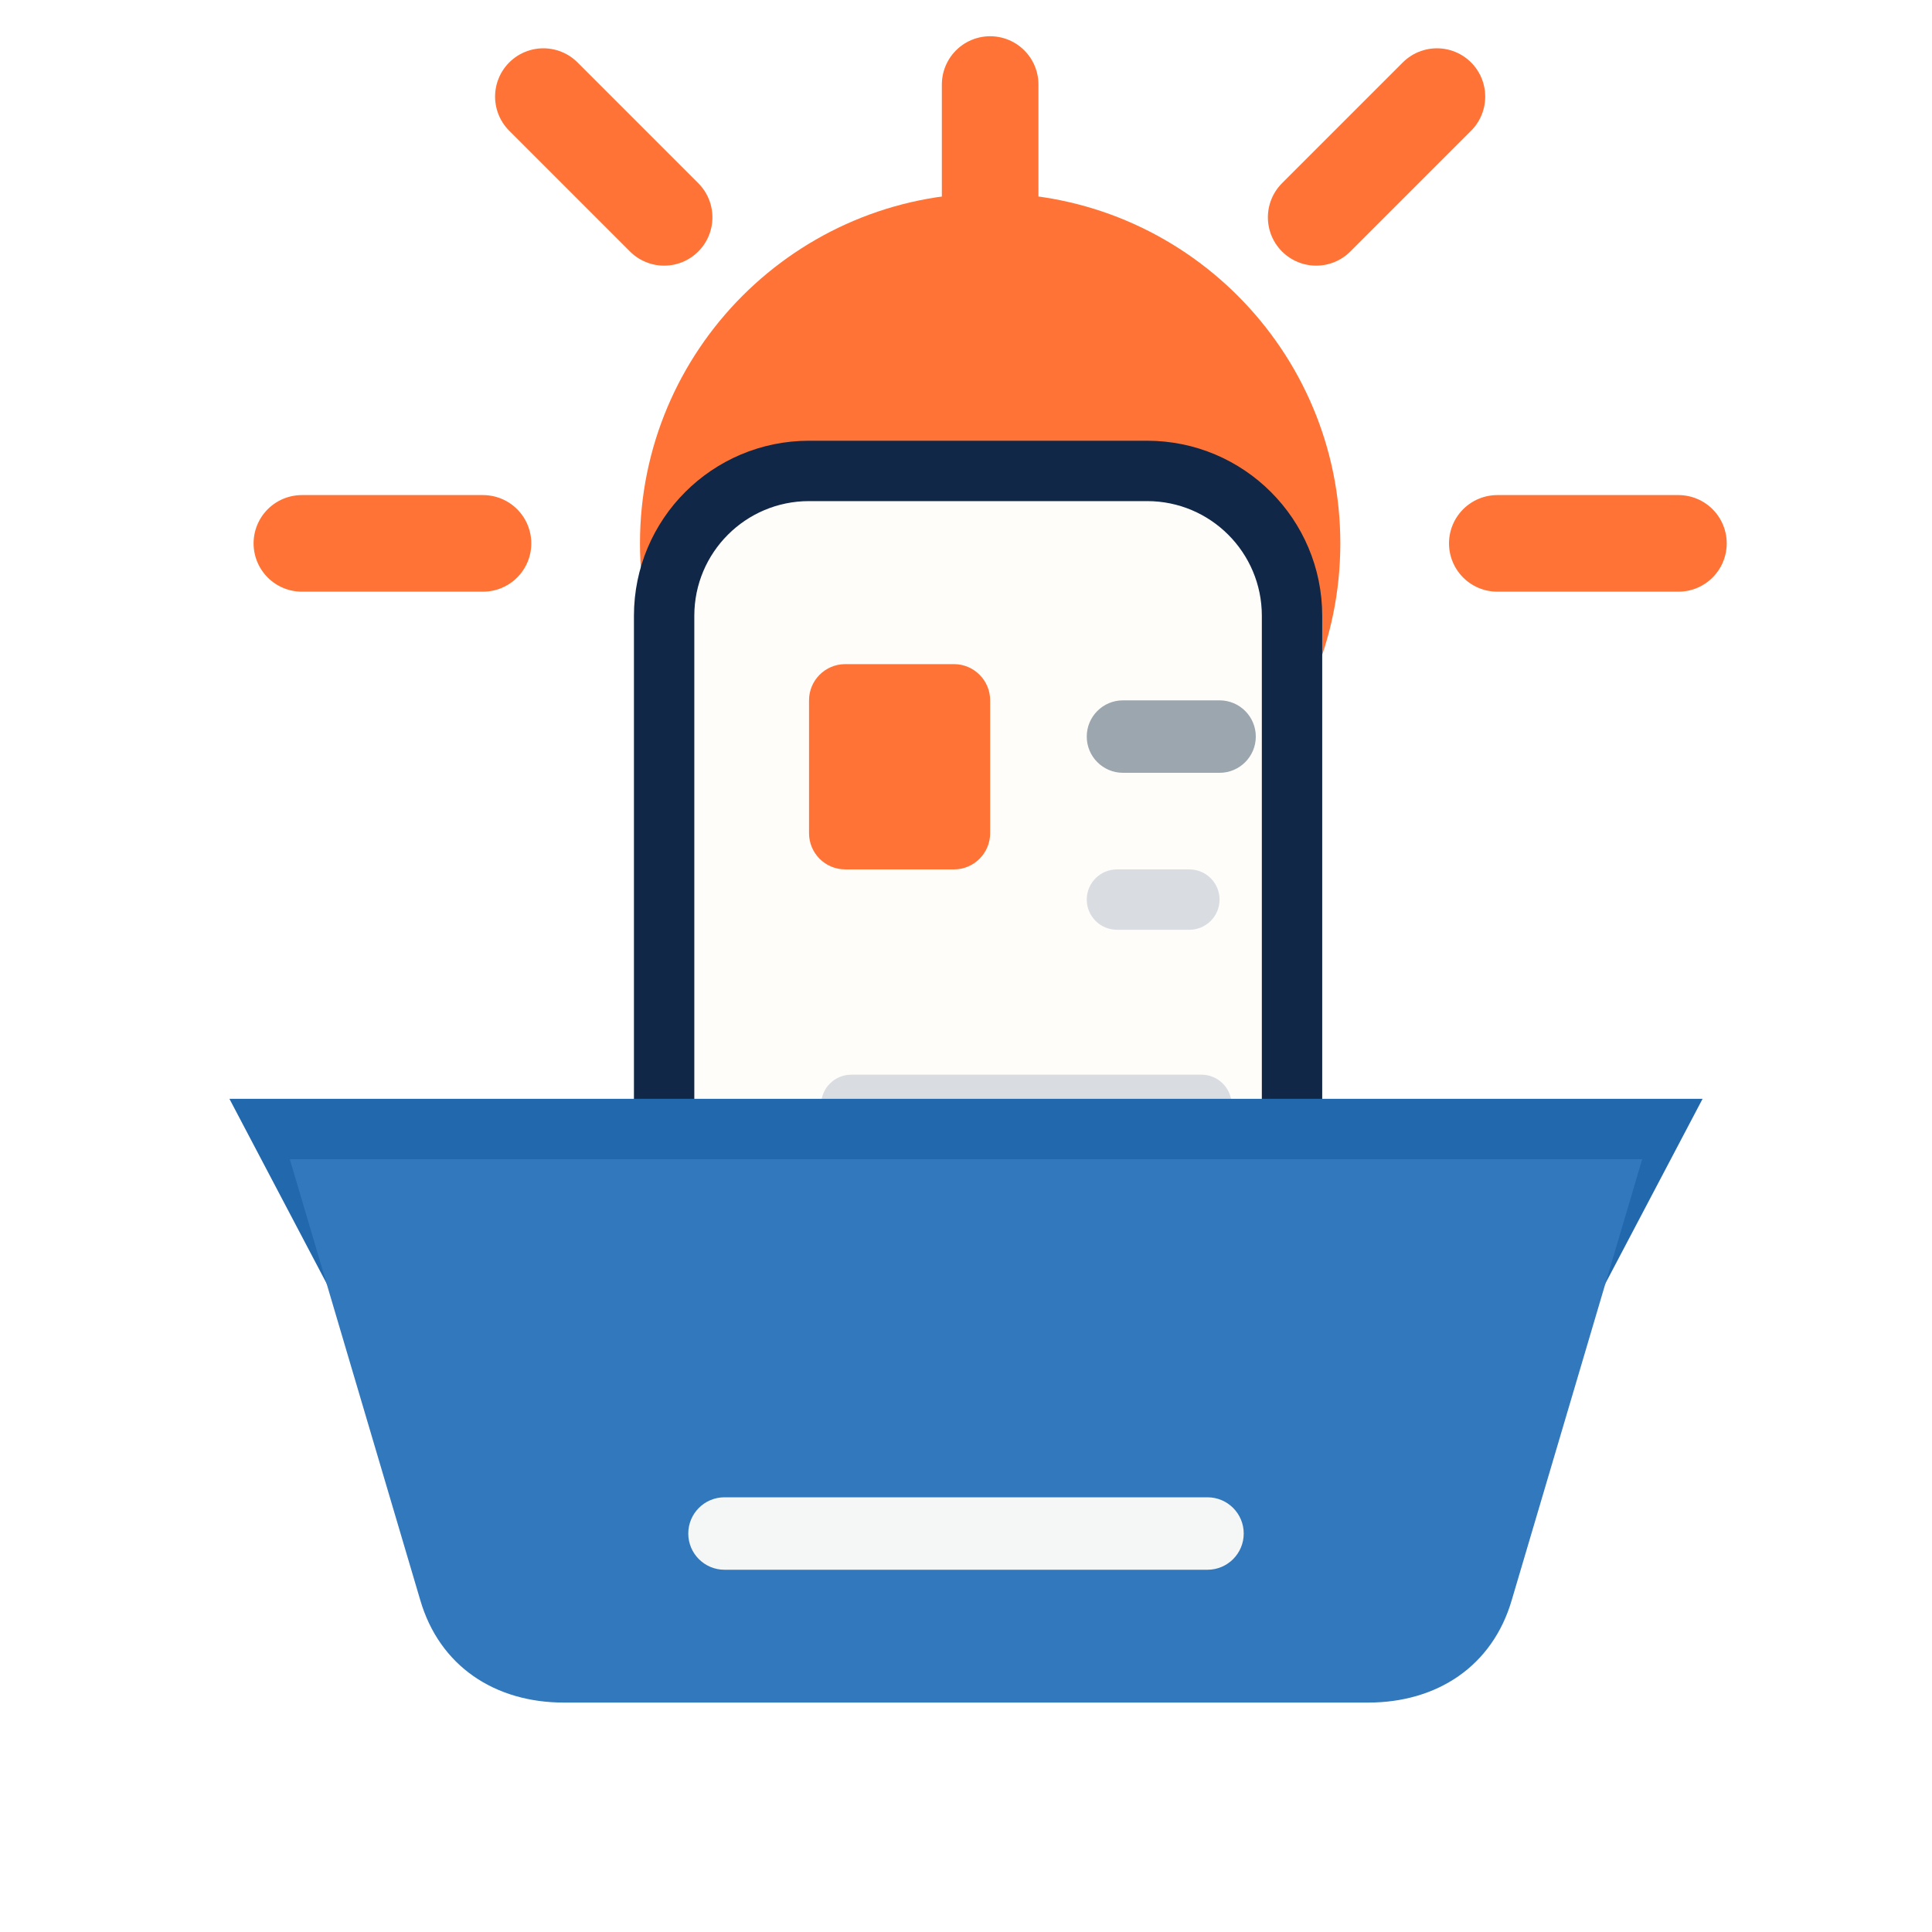
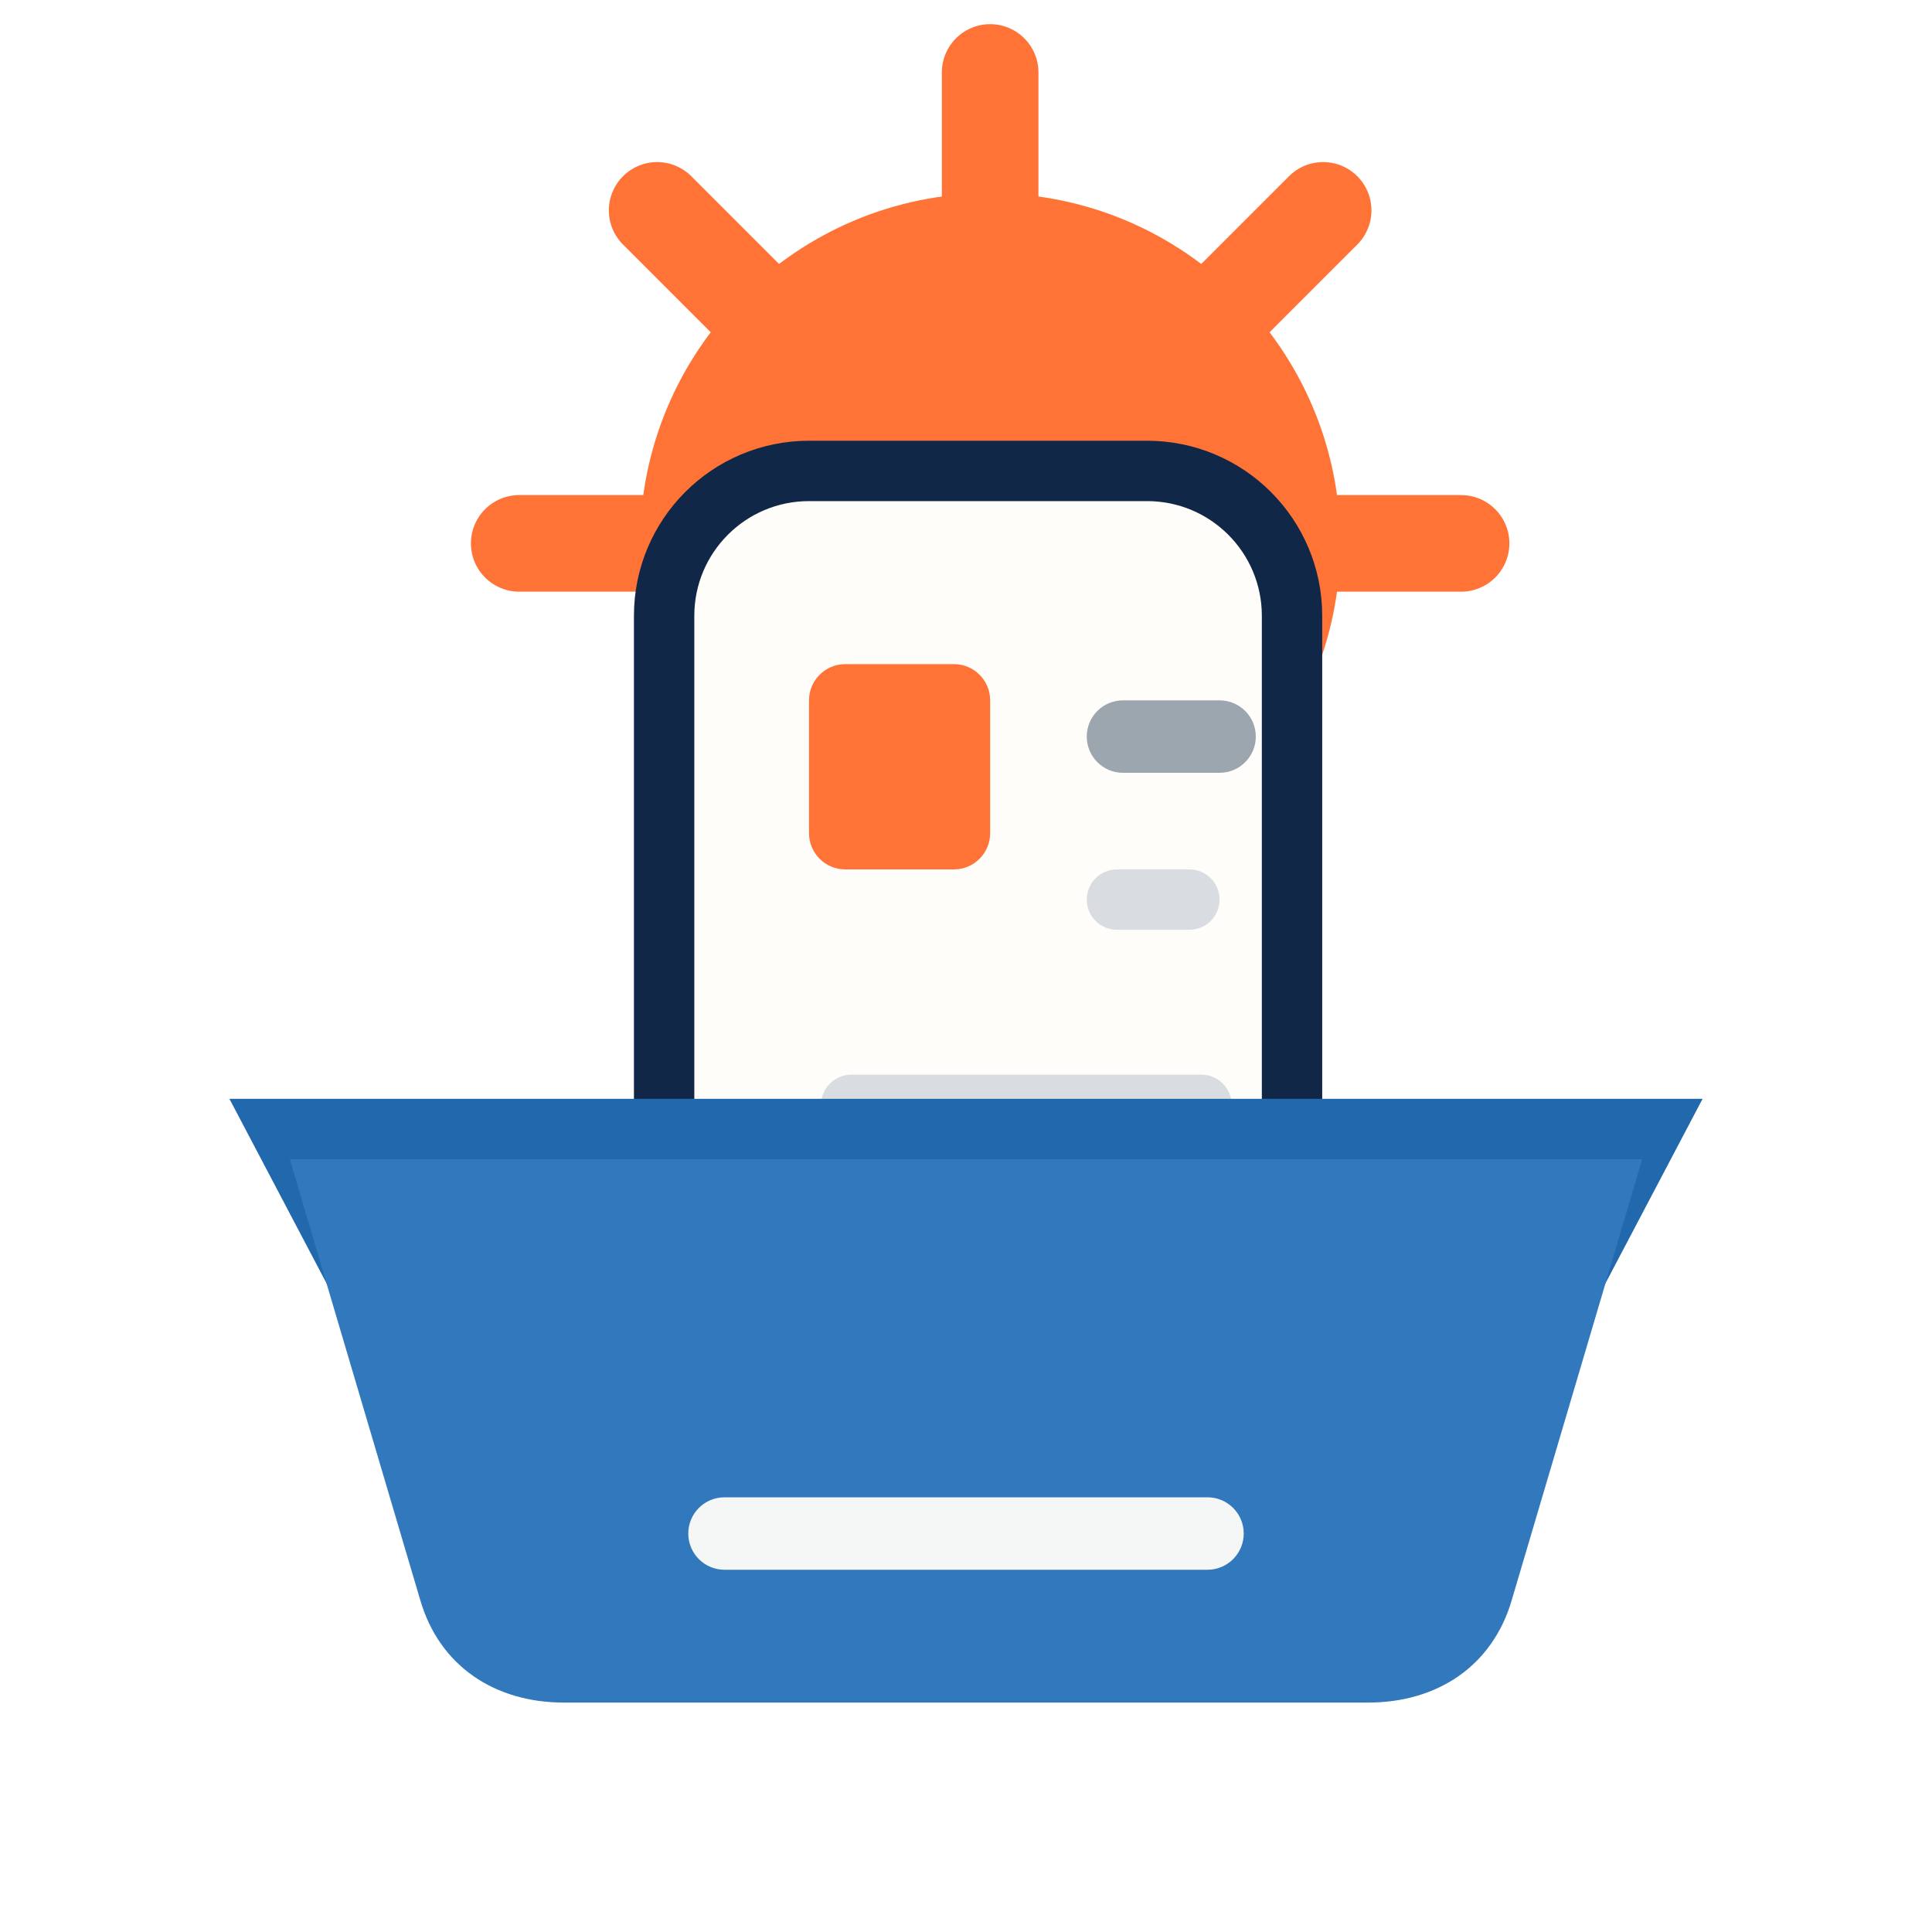
<svg xmlns="http://www.w3.org/2000/svg" viewBox="0 0 160 160" width="160" height="160" role="img" aria-labelledby="title desc">
  <defs>
    <style>
      .basket { fill: #3278bd; }
      .basket-lip { fill: #2268ad; }
      .sun { fill: #ff7436; }
      .sun-ray { fill: none; stroke: #ff7436; stroke-width: 8; stroke-linecap: round; }
      .paper { fill: #fffdf9; }
      .paper-stroke { stroke: #102747; }
      .line { fill: #9ca6af; }
      .line-soft { fill: #d9dde2; }
    </style>
  </defs>
  <g>
    <g aria-hidden="true">
-       <line class="sun-ray" x1="82" y1="7" x2="82" y2="20" />
-       <line class="sun-ray" x1="55" y1="18" x2="45" y2="8" />
-       <line class="sun-ray" x1="109" y1="18" x2="119" y2="8" />
-       <line class="sun-ray" x1="40" y1="45" x2="25" y2="45" />
-       <line class="sun-ray" x1="124" y1="45" x2="139" y2="45" />
+       <line class="sun-ray" x1="82" y1="6" x2="82" y2="19" />
+       <line class="sun-ray" x1="82" y1="6" x2="82" y2="19" transform="rotate(-45 82 45)" />
+       <line class="sun-ray" x1="82" y1="6" x2="82" y2="19" transform="rotate(45 82 45)" />
+       <line class="sun-ray" x1="82" y1="6" x2="82" y2="19" transform="rotate(-90 82 45)" />
+       <line class="sun-ray" x1="82" y1="6" x2="82" y2="19" transform="rotate(90 82 45)" />
    </g>
    <circle class="sun" cx="82" cy="45" r="29" />
    <rect class="paper paper-stroke" x="55" y="39" width="52" height="77" rx="12" stroke-width="5" />
    <rect class="sun" x="67" y="55" width="15" height="17" rx="3" />
    <rect class="line" x="90" y="58" width="14" height="6" rx="3" />
    <rect class="line-soft" x="90" y="72" width="11" height="5" rx="2.5" />
    <rect class="line-soft" x="68" y="89" width="34" height="5" rx="2.5" />
    <rect class="line-soft" x="68" y="102" width="27" height="5" rx="2.5" />
    <path class="basket-lip" d="M19 91h122l-10 19H29L19 91Z" />
    <path class="basket" d="M24 96h112l-10.8 36.5c-1.6 5.5-6.2 8.5-11.9 8.5H46.7c-5.7 0-10.3-3-11.9-8.5L24 96Z" />
    <rect class="paper" x="57" y="124" width="46" height="6" rx="3" opacity=".95" />
  </g>
</svg>
